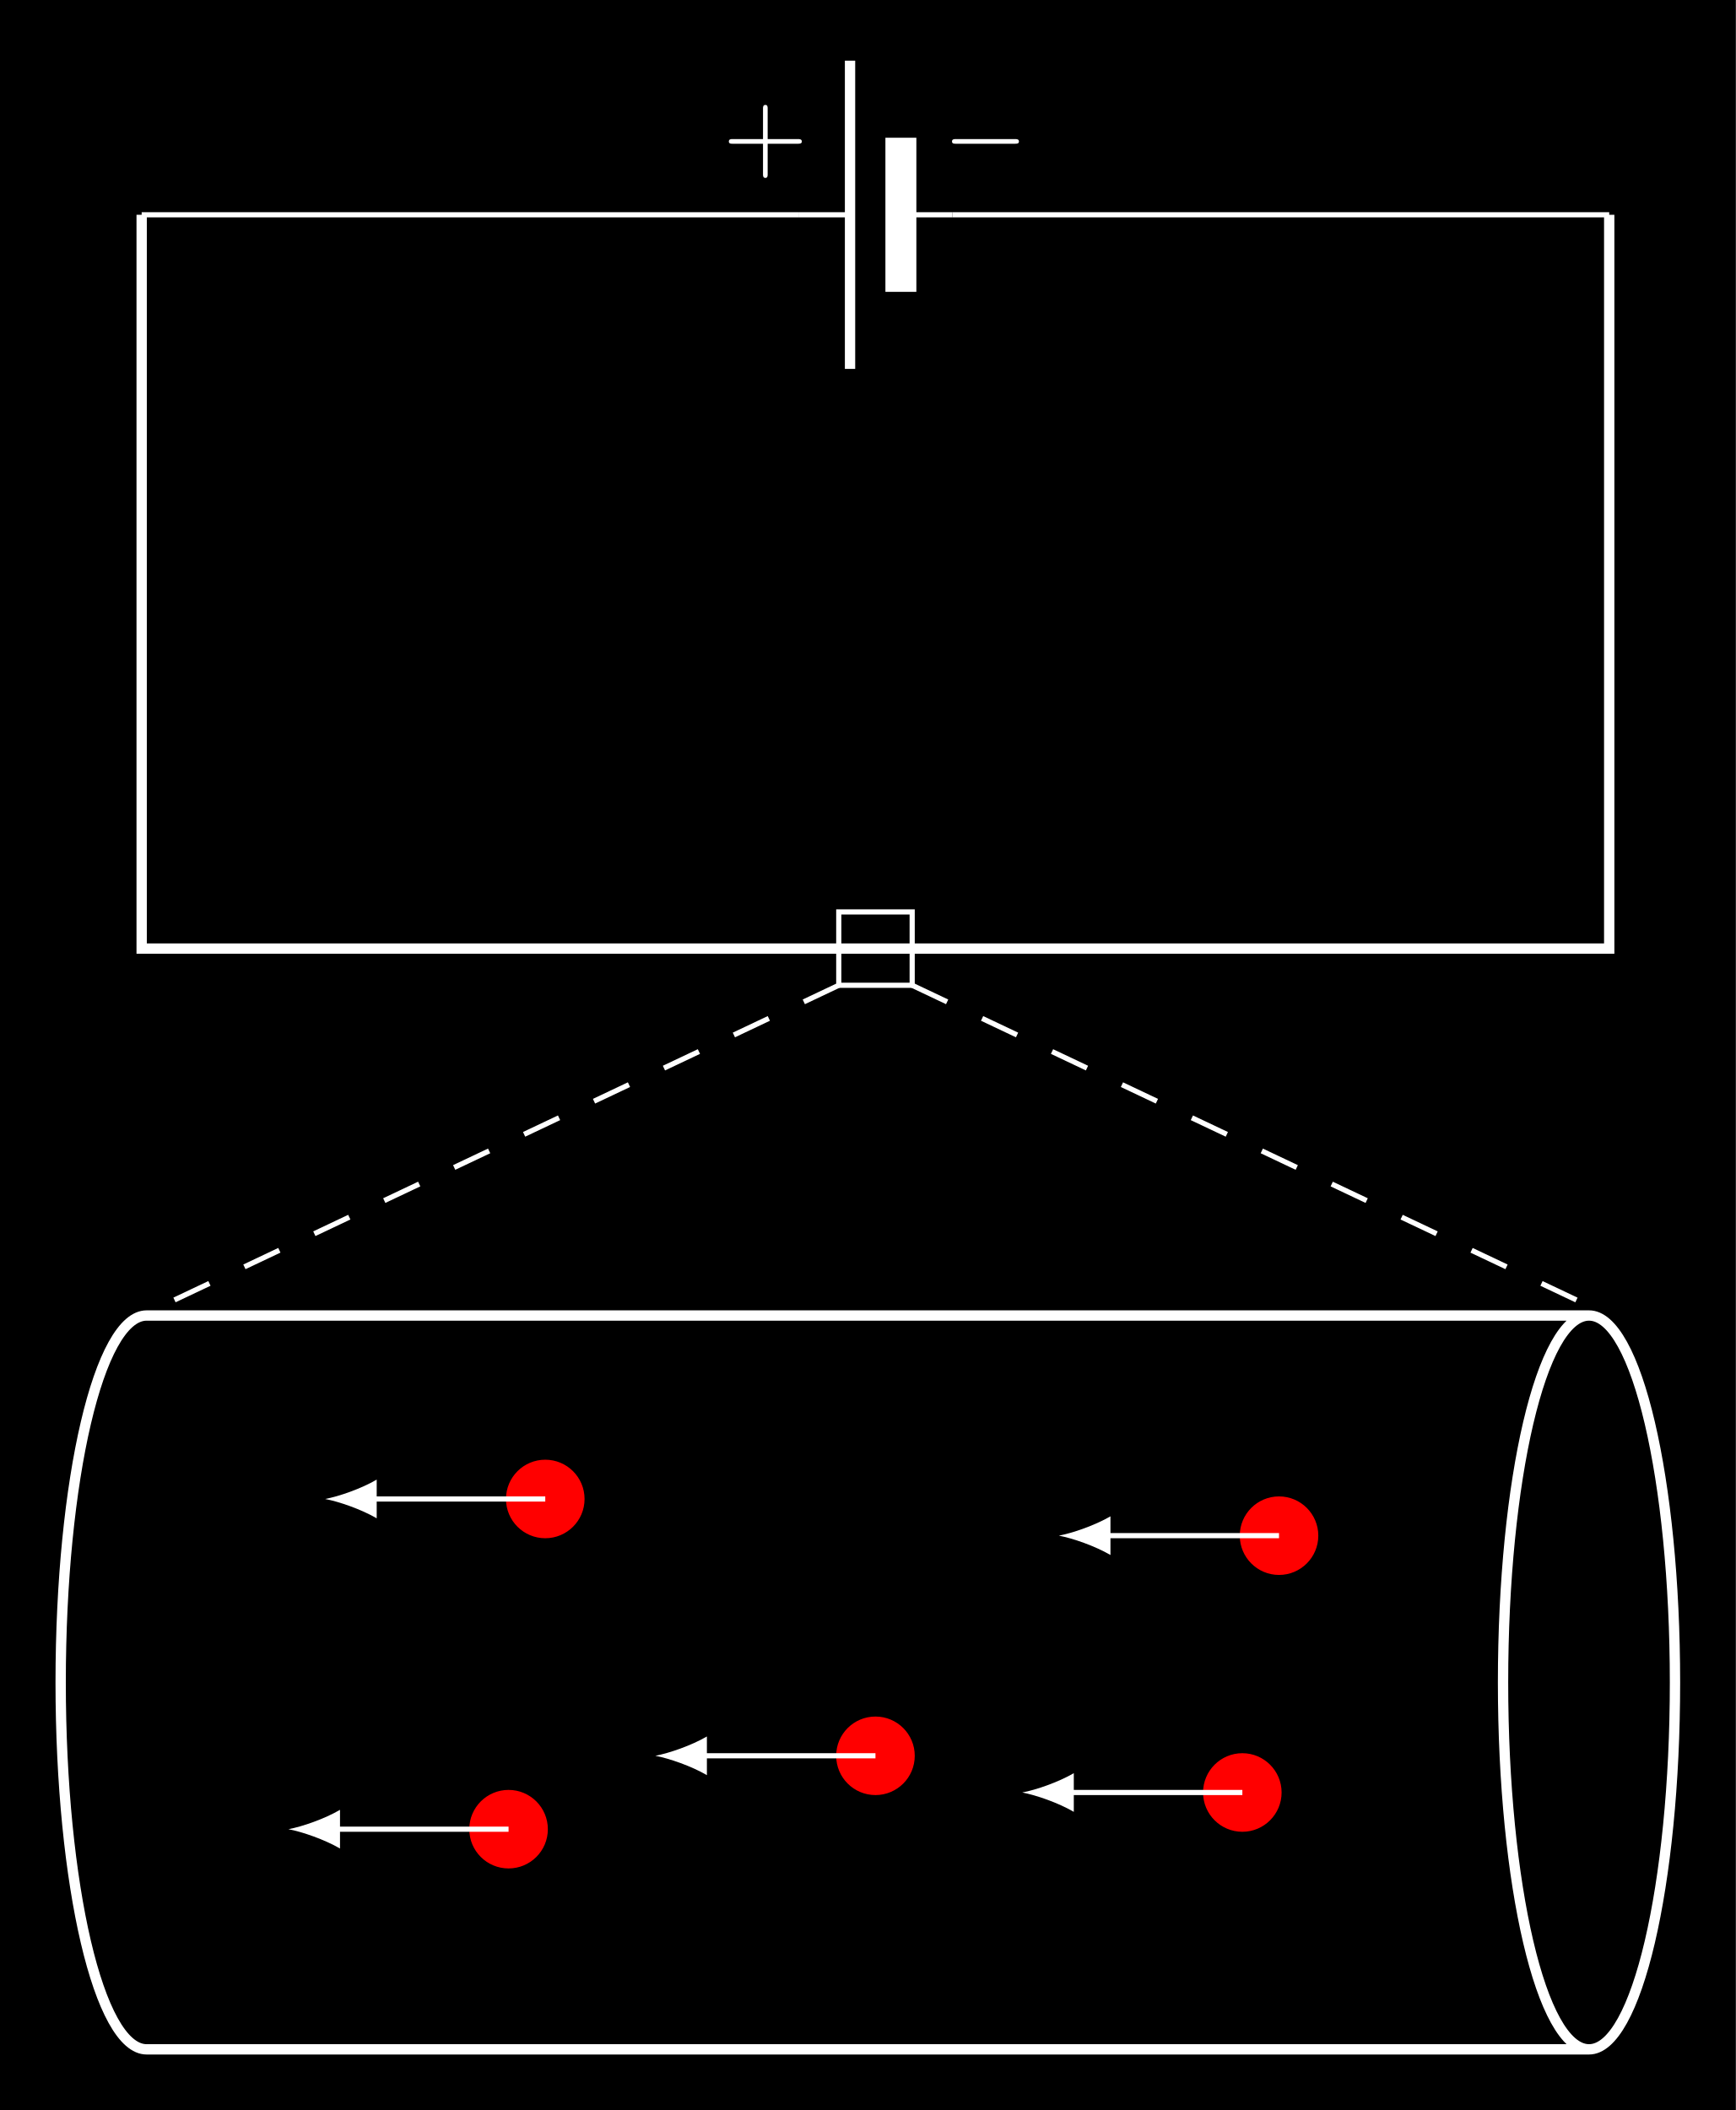
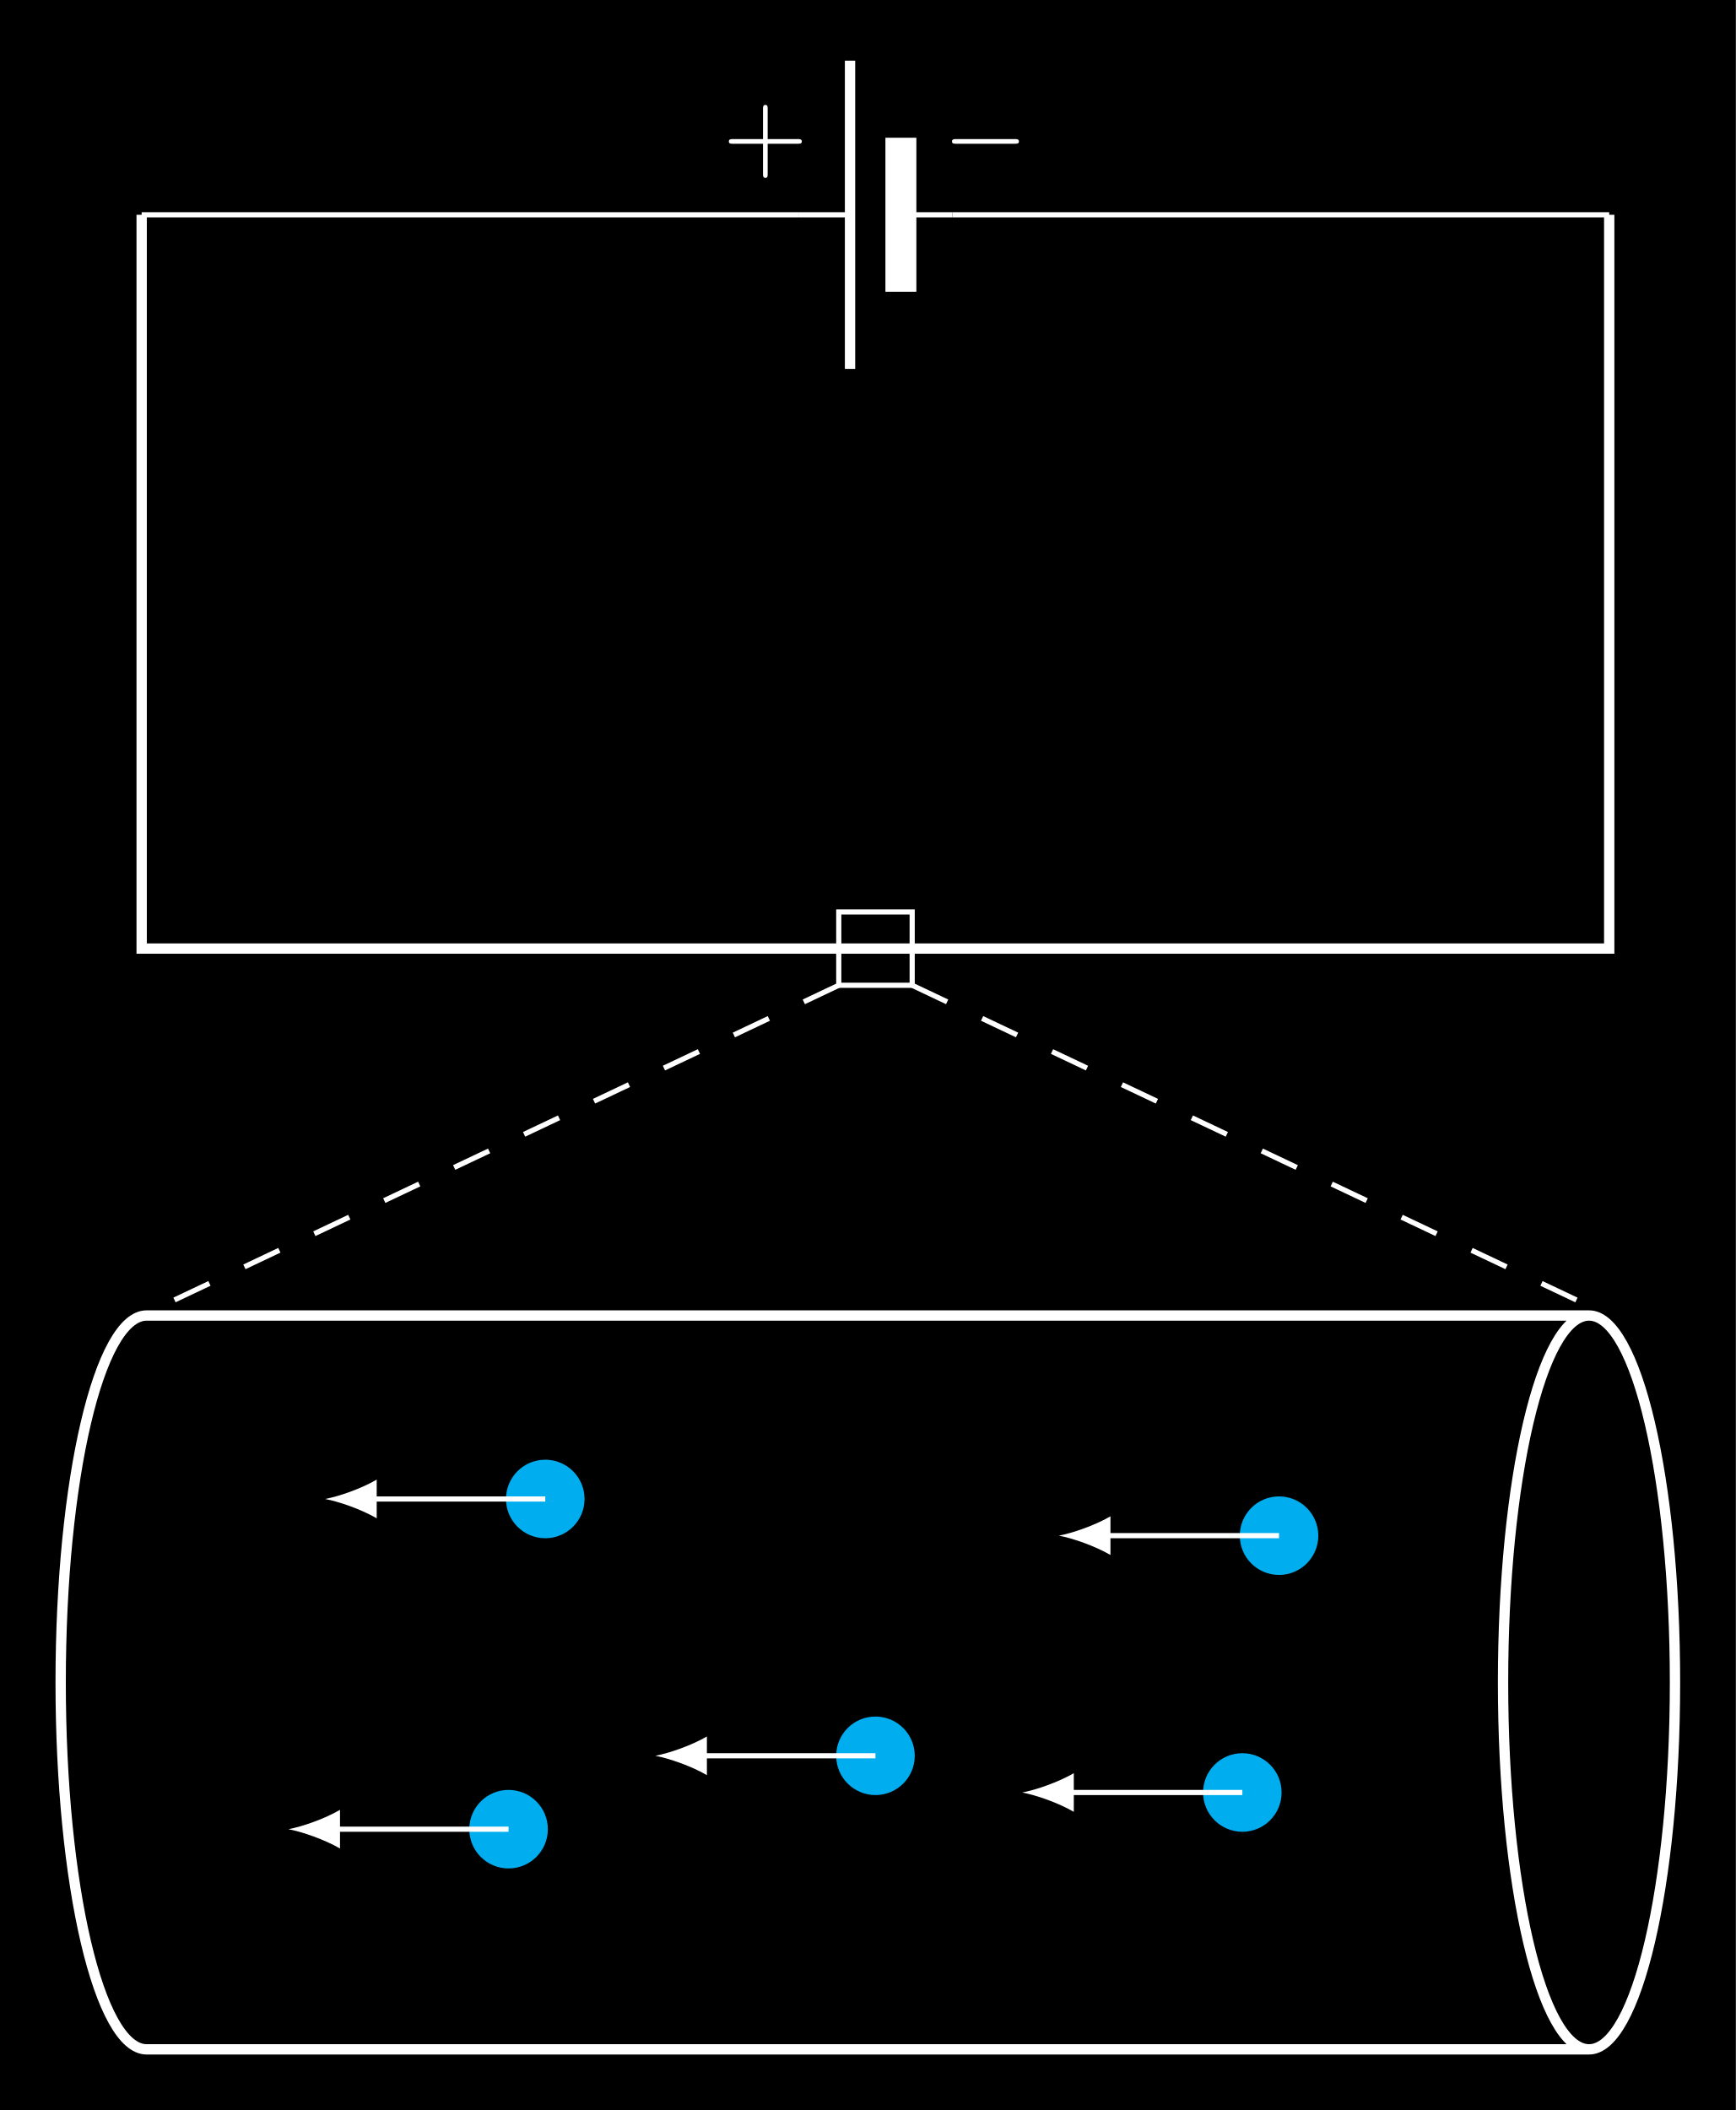
<svg xmlns="http://www.w3.org/2000/svg" xmlns:xlink="http://www.w3.org/1999/xlink" width="134.1pt" height="163.014pt" viewBox="0 0 134.1 163.014" version="1.1">
  <defs>
    <g>
      <symbol overflow="visible" id="glyph0-0">
        <path style="stroke:none;" d="" />
      </symbol>
      <symbol overflow="visible" id="glyph0-1">
        <path style="stroke:none;" d="M 3.469 -1.812 L 5.812 -1.812 C 5.922 -1.812 6.109 -1.812 6.109 -1.984 C 6.109 -2.172 5.922 -2.172 5.812 -2.172 L 3.469 -2.172 L 3.469 -4.531 C 3.469 -4.641 3.469 -4.812 3.297 -4.812 C 3.109 -4.812 3.109 -4.641 3.109 -4.531 L 3.109 -2.172 L 0.75 -2.172 C 0.641 -2.172 0.469 -2.172 0.469 -1.984 C 0.469 -1.812 0.641 -1.812 0.75 -1.812 L 3.109 -1.812 L 3.109 0.547 C 3.109 0.656 3.109 0.828 3.297 0.828 C 3.469 0.828 3.469 0.656 3.469 0.547 Z M 3.469 -1.812 " />
      </symbol>
      <symbol overflow="visible" id="glyph1-0">
        <path style="stroke:none;" d="" />
      </symbol>
      <symbol overflow="visible" id="glyph1-1">
        <path style="stroke:none;" d="M 5.562 -1.812 C 5.703 -1.812 5.875 -1.812 5.875 -1.984 C 5.875 -2.172 5.703 -2.172 5.562 -2.172 L 1 -2.172 C 0.875 -2.172 0.703 -2.172 0.703 -1.984 C 0.703 -1.812 0.875 -1.812 1 -1.812 Z M 5.562 -1.812 " />
      </symbol>
    </g>
    <clipPath id="clip1">
      <path d="M 0 90 L 134.102 90 L 134.102 163.016 L 0 163.016 Z M 0 90 " />
    </clipPath>
  </defs>
  <g id="surface1">
    <path style=" stroke:none;fill-rule:nonzero;fill:rgb(0%,0%,0%);fill-opacity:1;" d="M 0 163.016 L 0 0 L 134.102 0 L 134.102 163.016 Z M 0 163.016 " />
    <path style=" stroke:none;fill-rule:nonzero;fill:rgb(0%,0%,0%);fill-opacity:1;" d="M 0 163.016 L 0 0 L 134.102 0 L 134.102 163.016 Z M 0 163.016 " />
    <path style="fill:none;stroke-width:0.399;stroke-linecap:butt;stroke-linejoin:miter;stroke:rgb(100%,100%,100%);stroke-opacity:1;stroke-miterlimit:10;" d="M -56.695 56.693 L -5.952 56.693 M 5.954 56.693 L 56.692 56.693 " transform="matrix(1,0,0,-1,67.64,73.287)" />
    <path style="fill:none;stroke-width:0.399;stroke-linecap:butt;stroke-linejoin:miter;stroke:rgb(100%,100%,100%);stroke-opacity:1;stroke-miterlimit:10;" d="M 1.965 56.693 L 5.954 56.693 M -1.964 56.693 L -5.952 56.693 " transform="matrix(1,0,0,-1,67.64,73.287)" />
    <path style="fill:none;stroke-width:0.797;stroke-linecap:butt;stroke-linejoin:miter;stroke:rgb(100%,100%,100%);stroke-opacity:1;stroke-miterlimit:10;" d="M -1.964 68.6 L -1.964 44.787 " transform="matrix(1,0,0,-1,67.64,73.287)" />
    <path style="fill:none;stroke-width:2.391;stroke-linecap:butt;stroke-linejoin:miter;stroke:rgb(100%,100%,100%);stroke-opacity:1;stroke-miterlimit:10;" d="M 1.965 62.646 L 1.965 50.74 " transform="matrix(1,0,0,-1,67.64,73.287)" />
    <path style="fill:none;stroke-width:0.797;stroke-linecap:butt;stroke-linejoin:miter;stroke:rgb(100%,100%,100%);stroke-opacity:1;stroke-miterlimit:10;" d="M 56.692 56.693 L 56.692 0.002 L -56.695 0.002 L -56.695 56.693 " transform="matrix(1,0,0,-1,67.64,73.287)" />
    <g style="fill:rgb(100%,100%,100%);fill-opacity:1;">
      <use xlink:href="#glyph0-1" x="55.843" y="12.917" />
    </g>
    <g style="fill:rgb(100%,100%,100%);fill-opacity:1;">
      <use xlink:href="#glyph1-1" x="72.851" y="12.917" />
    </g>
    <path style="fill:none;stroke-width:0.399;stroke-linecap:butt;stroke-linejoin:miter;stroke:rgb(100%,100%,100%);stroke-opacity:1;stroke-miterlimit:10;" d="M -2.835 -2.834 L -2.835 2.834 L 2.837 2.834 L 2.837 -2.834 Z M -2.835 -2.834 " transform="matrix(1,0,0,-1,67.64,73.287)" />
    <path style="fill:none;stroke-width:0.399;stroke-linecap:butt;stroke-linejoin:miter;stroke:rgb(100%,100%,100%);stroke-opacity:1;stroke-dasharray:2.989,2.989;stroke-miterlimit:10;" d="M -2.835 -2.834 L -56.695 -28.346 " transform="matrix(1,0,0,-1,67.64,73.287)" />
    <path style="fill:none;stroke-width:0.399;stroke-linecap:butt;stroke-linejoin:miter;stroke:rgb(100%,100%,100%);stroke-opacity:1;stroke-dasharray:2.989,2.989;stroke-miterlimit:10;" d="M 2.837 -2.834 L 56.692 -28.346 " transform="matrix(1,0,0,-1,67.64,73.287)" />
    <g clip-path="url(#clip1)" clip-rule="nonzero">
      <path style="fill:none;stroke-width:0.797;stroke-linecap:butt;stroke-linejoin:miter;stroke:rgb(100%,100%,100%);stroke-opacity:1;stroke-miterlimit:10;" d="M -56.312 -28.346 C -59.98 -28.346 -62.953 -41.037 -62.953 -56.693 C -62.953 -72.35 -59.98 -85.041 -56.312 -85.041 L 55.133 -85.041 C 58.801 -85.041 61.774 -72.35 61.774 -56.693 C 61.774 -41.037 58.801 -28.346 55.133 -28.346 Z M 55.133 -28.346 C 51.465 -28.346 48.489 -41.037 48.489 -56.693 C 48.489 -72.35 51.465 -85.041 55.133 -85.041 " transform="matrix(1,0,0,-1,67.64,73.287)" />
    </g>
-     <path style="fill-rule:nonzero;fill:rgb(100%,0%,0%);fill-opacity:1;stroke-width:0.399;stroke-linecap:butt;stroke-linejoin:miter;stroke:rgb(100%,0%,0%);stroke-opacity:1;stroke-miterlimit:10;" d="M -25.511 -68.033 C -25.511 -66.467 -26.781 -65.197 -28.347 -65.197 C -29.913 -65.197 -31.183 -66.467 -31.183 -68.033 C -31.183 -69.6 -29.913 -70.865 -28.347 -70.865 C -26.781 -70.865 -25.511 -69.6 -25.511 -68.033 Z M -25.511 -68.033 " transform="matrix(1,0,0,-1,67.64,73.287)" />
+     <path style="fill-rule:nonzero;fill:rgb(0%,67.839%,93.729%);fill-opacity:1;stroke-width:0.399;stroke-linecap:butt;stroke-linejoin:miter;stroke:rgb(0%,67.839%,93.729%);stroke-opacity:1;stroke-miterlimit:10;" d="M -25.511 -68.033 C -25.511 -66.467 -26.781 -65.197 -28.347 -65.197 C -29.913 -65.197 -31.183 -66.467 -31.183 -68.033 C -31.183 -69.6 -29.913 -70.865 -28.347 -70.865 C -26.781 -70.865 -25.511 -69.6 -25.511 -68.033 Z M -25.511 -68.033 " transform="matrix(1,0,0,-1,67.64,73.287)" />
    <path style="fill:none;stroke-width:0.399;stroke-linecap:butt;stroke-linejoin:miter;stroke:rgb(100%,100%,100%);stroke-opacity:1;stroke-miterlimit:10;" d="M -28.347 -68.033 L -41.769 -68.033 " transform="matrix(1,0,0,-1,67.64,73.287)" />
    <path style=" stroke:none;fill-rule:nonzero;fill:rgb(100%,100%,100%);fill-opacity:1;" d="M 22.285 141.32 C 23.348 141.52 25.074 142.117 26.27 142.812 L 26.27 139.824 C 25.074 140.523 23.348 141.121 22.285 141.32 " />
-     <path style="fill-rule:nonzero;fill:rgb(100%,0%,0%);fill-opacity:1;stroke-width:0.399;stroke-linecap:butt;stroke-linejoin:miter;stroke:rgb(100%,0%,0%);stroke-opacity:1;stroke-miterlimit:10;" d="M -22.675 -42.522 C -22.675 -40.955 -23.945 -39.686 -25.511 -39.686 C -27.078 -39.686 -28.347 -40.955 -28.347 -42.522 C -28.347 -44.084 -27.078 -45.354 -25.511 -45.354 C -23.945 -45.354 -22.675 -44.084 -22.675 -42.522 Z M -22.675 -42.522 " transform="matrix(1,0,0,-1,67.64,73.287)" />
+     <path style="fill-rule:nonzero;fill:rgb(0%,67.839%,93.729%);fill-opacity:1;stroke-width:0.399;stroke-linecap:butt;stroke-linejoin:miter;stroke:rgb(0%,67.839%,93.729%);stroke-opacity:1;stroke-miterlimit:10;" d="M -22.675 -42.522 C -22.675 -40.955 -23.945 -39.686 -25.511 -39.686 C -27.078 -39.686 -28.347 -40.955 -28.347 -42.522 C -28.347 -44.084 -27.078 -45.354 -25.511 -45.354 C -23.945 -45.354 -22.675 -44.084 -22.675 -42.522 Z M -22.675 -42.522 " transform="matrix(1,0,0,-1,67.64,73.287)" />
    <path style="fill:none;stroke-width:0.399;stroke-linecap:butt;stroke-linejoin:miter;stroke:rgb(100%,100%,100%);stroke-opacity:1;stroke-miterlimit:10;" d="M -25.511 -42.522 L -38.933 -42.522 " transform="matrix(1,0,0,-1,67.64,73.287)" />
    <path style=" stroke:none;fill-rule:nonzero;fill:rgb(100%,100%,100%);fill-opacity:1;" d="M 25.121 115.809 C 26.184 116.008 27.91 116.605 29.105 117.301 L 29.105 114.312 C 27.91 115.012 26.184 115.609 25.121 115.809 " />
-     <path style="fill-rule:nonzero;fill:rgb(100%,0%,0%);fill-opacity:1;stroke-width:0.399;stroke-linecap:butt;stroke-linejoin:miter;stroke:rgb(100%,0%,0%);stroke-opacity:1;stroke-miterlimit:10;" d="M 2.837 -62.361 C 2.837 -60.799 1.567 -59.529 0.001 -59.529 C -1.566 -59.529 -2.835 -60.799 -2.835 -62.361 C -2.835 -63.928 -1.566 -65.197 0.001 -65.197 C 1.567 -65.197 2.837 -63.928 2.837 -62.361 Z M 2.837 -62.361 " transform="matrix(1,0,0,-1,67.64,73.287)" />
+     <path style="fill-rule:nonzero;fill:rgb(0%,67.839%,93.729%);fill-opacity:1;stroke-width:0.399;stroke-linecap:butt;stroke-linejoin:miter;stroke:rgb(0%,67.839%,93.729%);stroke-opacity:1;stroke-miterlimit:10;" d="M 2.837 -62.361 C 2.837 -60.799 1.567 -59.529 0.001 -59.529 C -1.566 -59.529 -2.835 -60.799 -2.835 -62.361 C -2.835 -63.928 -1.566 -65.197 0.001 -65.197 C 1.567 -65.197 2.837 -63.928 2.837 -62.361 Z M 2.837 -62.361 " transform="matrix(1,0,0,-1,67.64,73.287)" />
    <path style="fill:none;stroke-width:0.399;stroke-linecap:butt;stroke-linejoin:miter;stroke:rgb(100%,100%,100%);stroke-opacity:1;stroke-miterlimit:10;" d="M 0.001 -62.361 L -13.421 -62.361 " transform="matrix(1,0,0,-1,67.64,73.287)" />
    <path style=" stroke:none;fill-rule:nonzero;fill:rgb(100%,100%,100%);fill-opacity:1;" d="M 50.633 135.648 C 51.695 135.848 53.422 136.445 54.617 137.145 L 54.617 134.156 C 53.422 134.852 51.695 135.449 50.633 135.648 " />
-     <path style="fill-rule:nonzero;fill:rgb(100%,0%,0%);fill-opacity:1;stroke-width:0.399;stroke-linecap:butt;stroke-linejoin:miter;stroke:rgb(100%,0%,0%);stroke-opacity:1;stroke-miterlimit:10;" d="M 34.016 -45.354 C 34.016 -43.791 32.747 -42.522 31.18 -42.522 C 29.618 -42.522 28.348 -43.791 28.348 -45.354 C 28.348 -46.92 29.618 -48.19 31.18 -48.19 C 32.747 -48.19 34.016 -46.92 34.016 -45.354 Z M 34.016 -45.354 " transform="matrix(1,0,0,-1,67.64,73.287)" />
+     <path style="fill-rule:nonzero;fill:rgb(0%,67.839%,93.729%);fill-opacity:1;stroke-width:0.399;stroke-linecap:butt;stroke-linejoin:miter;stroke:rgb(0%,67.839%,93.729%);stroke-opacity:1;stroke-miterlimit:10;" d="M 34.016 -45.354 C 34.016 -43.791 32.747 -42.522 31.18 -42.522 C 29.618 -42.522 28.348 -43.791 28.348 -45.354 C 28.348 -46.92 29.618 -48.19 31.18 -48.19 C 32.747 -48.19 34.016 -46.92 34.016 -45.354 Z M 34.016 -45.354 " transform="matrix(1,0,0,-1,67.64,73.287)" />
    <path style="fill:none;stroke-width:0.399;stroke-linecap:butt;stroke-linejoin:miter;stroke:rgb(100%,100%,100%);stroke-opacity:1;stroke-miterlimit:10;" d="M 31.18 -45.354 L 17.758 -45.354 " transform="matrix(1,0,0,-1,67.64,73.287)" />
    <path style=" stroke:none;fill-rule:nonzero;fill:rgb(100%,100%,100%);fill-opacity:1;" d="M 81.812 118.641 C 82.875 118.84 84.602 119.438 85.797 120.137 L 85.797 117.148 C 84.602 117.844 82.875 118.441 81.812 118.641 " />
-     <path style="fill-rule:nonzero;fill:rgb(100%,0%,0%);fill-opacity:1;stroke-width:0.399;stroke-linecap:butt;stroke-linejoin:miter;stroke:rgb(100%,0%,0%);stroke-opacity:1;stroke-miterlimit:10;" d="M 31.18 -65.197 C 31.18 -63.631 29.911 -62.361 28.348 -62.361 C 26.782 -62.361 25.512 -63.631 25.512 -65.197 C 25.512 -66.764 26.782 -68.033 28.348 -68.033 C 29.911 -68.033 31.18 -66.764 31.18 -65.197 Z M 31.18 -65.197 " transform="matrix(1,0,0,-1,67.64,73.287)" />
+     <path style="fill-rule:nonzero;fill:rgb(0%,67.839%,93.729%);fill-opacity:1;stroke-width:0.399;stroke-linecap:butt;stroke-linejoin:miter;stroke:rgb(0%,67.839%,93.729%);stroke-opacity:1;stroke-miterlimit:10;" d="M 31.18 -65.197 C 31.18 -63.631 29.911 -62.361 28.348 -62.361 C 26.782 -62.361 25.512 -63.631 25.512 -65.197 C 25.512 -66.764 26.782 -68.033 28.348 -68.033 C 29.911 -68.033 31.18 -66.764 31.18 -65.197 Z M 31.18 -65.197 " transform="matrix(1,0,0,-1,67.64,73.287)" />
    <path style="fill:none;stroke-width:0.399;stroke-linecap:butt;stroke-linejoin:miter;stroke:rgb(100%,100%,100%);stroke-opacity:1;stroke-miterlimit:10;" d="M 28.348 -65.197 L 14.926 -65.197 " transform="matrix(1,0,0,-1,67.64,73.287)" />
    <path style=" stroke:none;fill-rule:nonzero;fill:rgb(100%,100%,100%);fill-opacity:1;" d="M 78.98 138.484 C 80.043 138.684 81.77 139.281 82.965 139.98 L 82.965 136.992 C 81.77 137.688 80.043 138.285 78.98 138.484 " />
  </g>
</svg>
